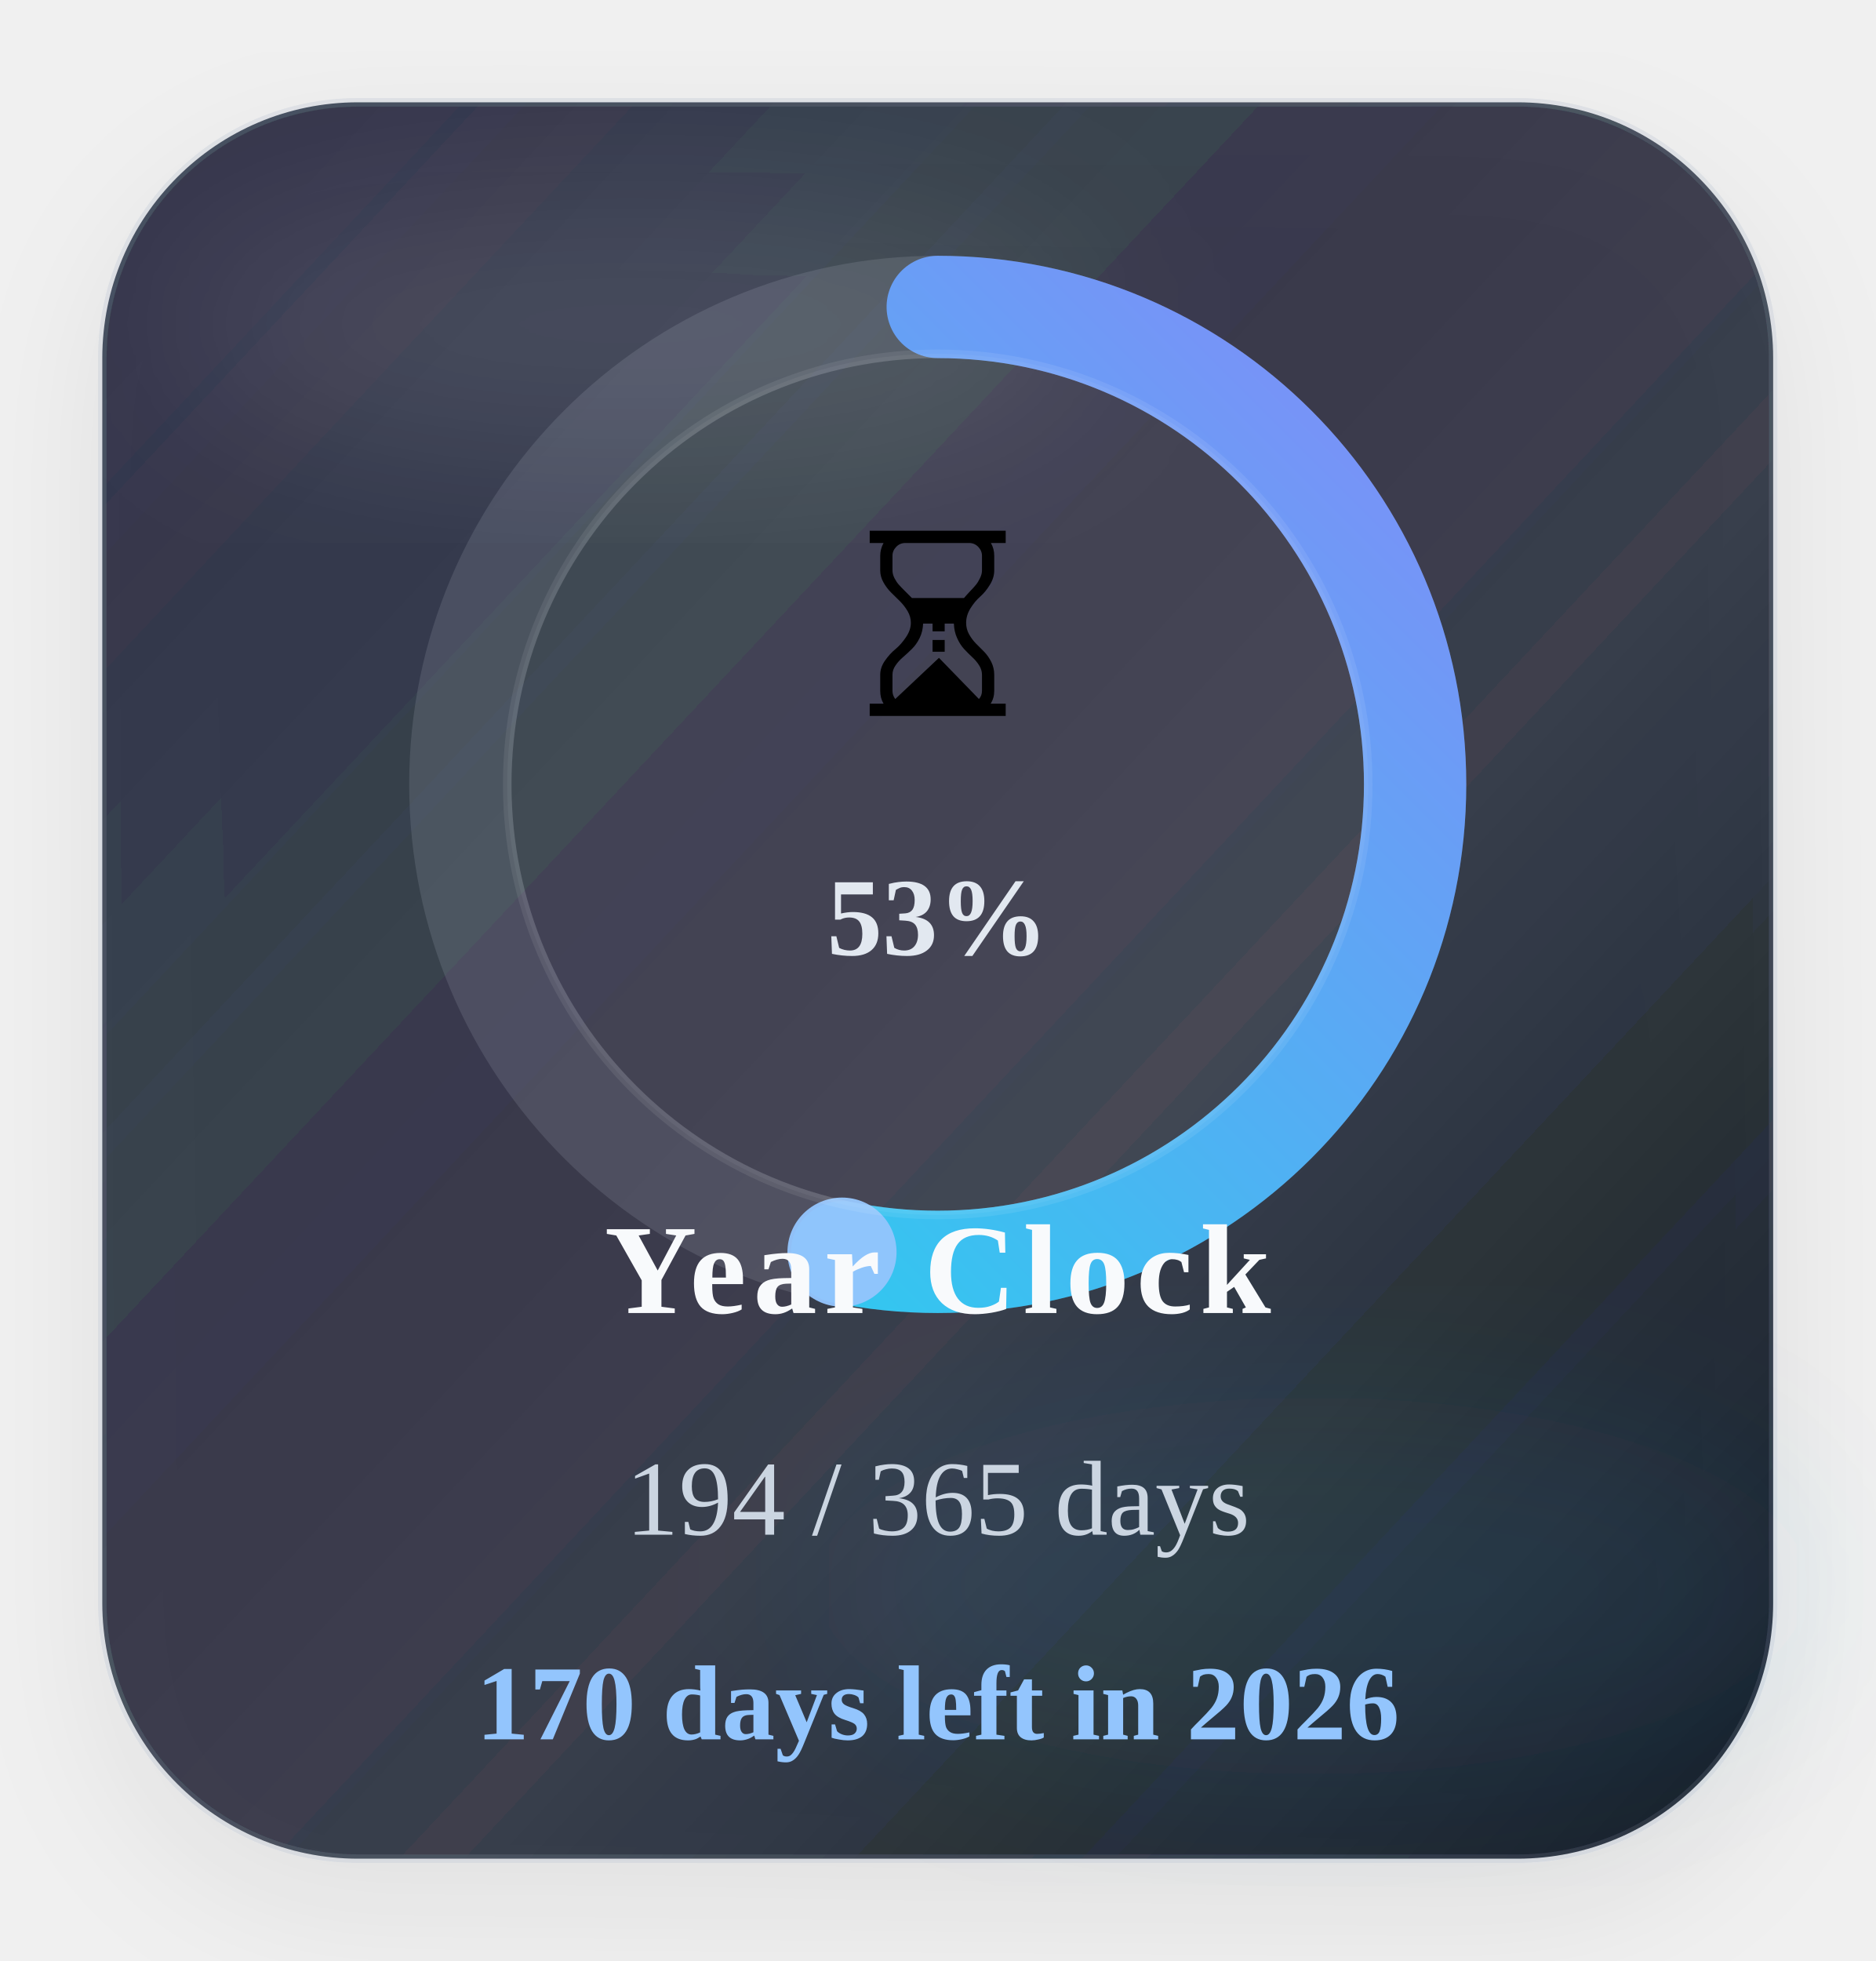
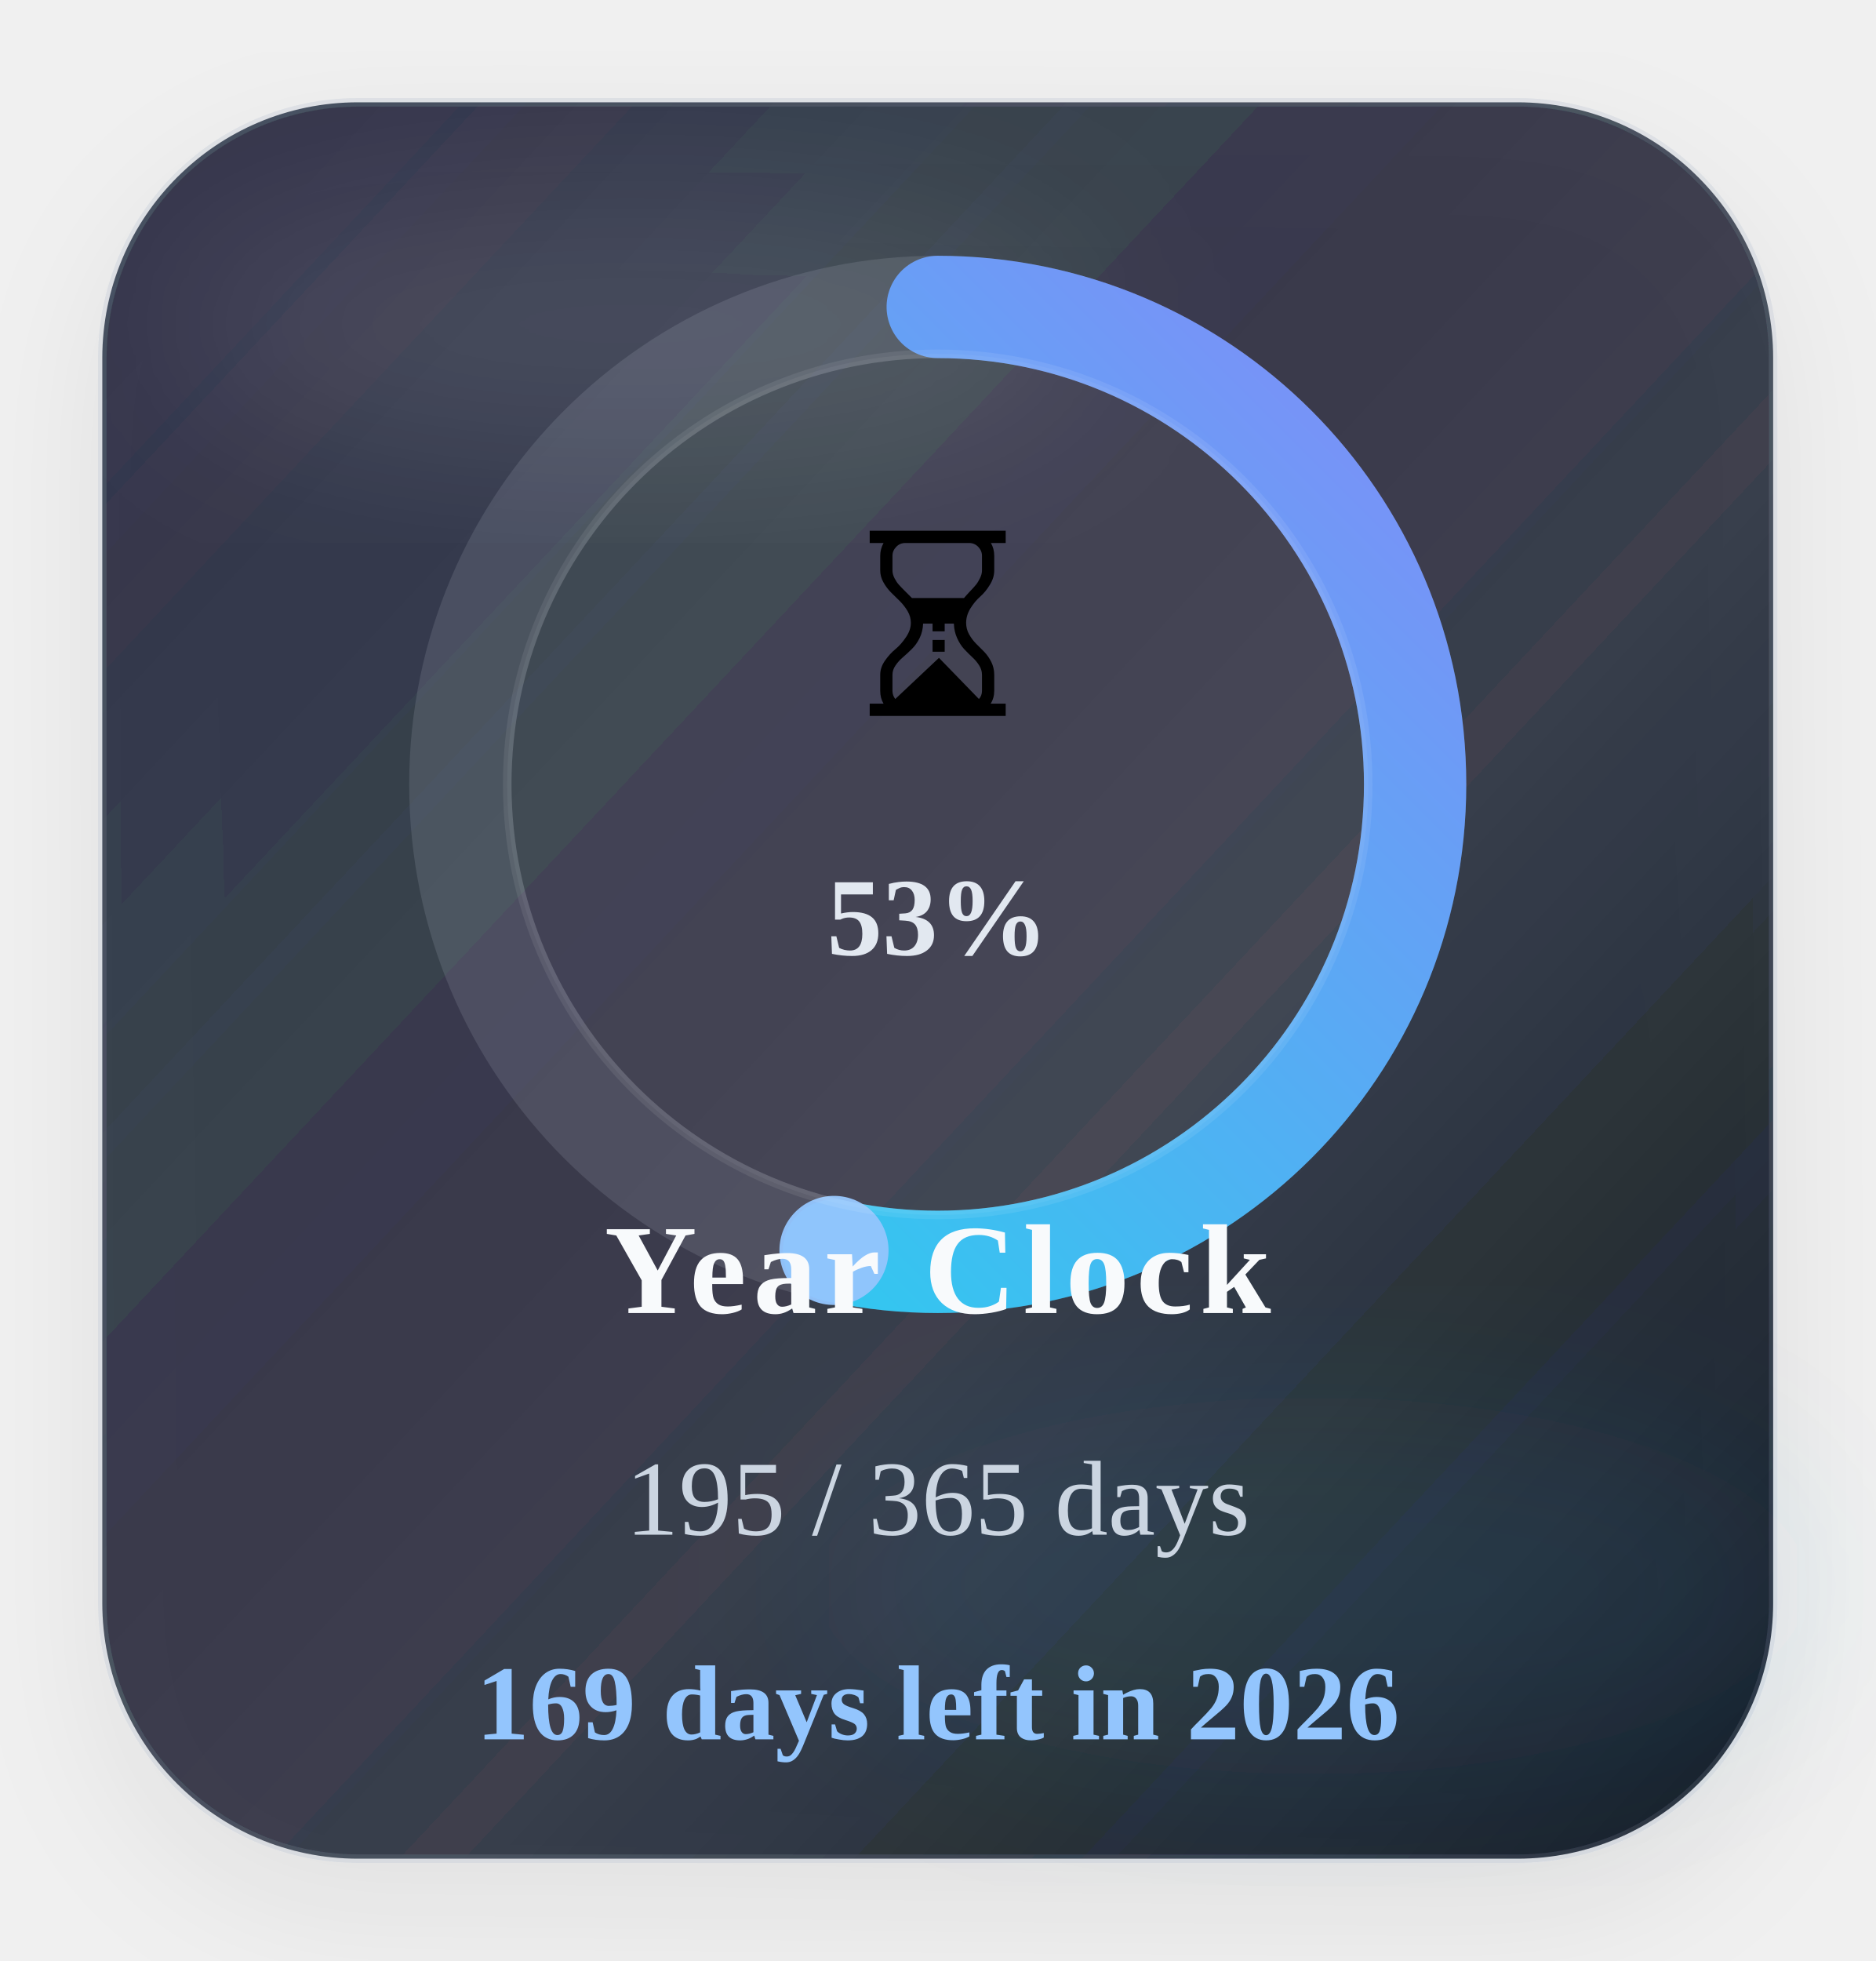
<svg xmlns="http://www.w3.org/2000/svg" width="220" height="230" viewBox="0 0 220 230" role="img" aria-label="Time progress for 2026">
  <defs>
    <linearGradient id="timeGradient" x1="0%" y1="0%" x2="100%" y2="100%">
      <stop offset="0%" stop-color="#22d3ee" />
      <stop offset="100%" stop-color="#818cf8" />
    </linearGradient>
    <linearGradient id="timeCard" x1="0%" y1="0%" x2="100%" y2="100%">
      <stop offset="0%" stop-color="#1c2537" stop-opacity="0.88" />
      <stop offset="60%" stop-color="#111827" stop-opacity="0.8" />
      <stop offset="100%" stop-color="#0b1220" stop-opacity="0.96" />
    </linearGradient>
    <filter id="timeShadow" x="-25%" y="-25%" width="150%" height="150%">
      <feDropShadow dx="0" dy="6" stdDeviation="8" flood-color="#020617" flood-opacity="0.08" />
    </filter>
    <filter id="timeBlur" x="-30%" y="-30%" width="160%" height="160%">
      <feGaussianBlur stdDeviation="10" />
    </filter>
  </defs>
  <rect x="12" y="12" width="196" height="206" rx="30" fill="url(#timeCard)" stroke="#94a3b8" stroke-opacity="0.18" filter="url(#timeShadow)" />
  <ellipse cx="74" cy="38" rx="54" ry="16" fill="#ffffff" fill-opacity="0.09" filter="url(#timeBlur)" />
  <ellipse cx="154" cy="186" rx="58" ry="22" fill="#38bdf8" fill-opacity="0.08" filter="url(#timeBlur)" />
  <circle class="ring-track" cx="110" cy="92" r="56" fill="none" stroke="#cbd5e1" stroke-opacity="0.14" stroke-width="12" />
-   <circle class="progress-ring" cx="110" cy="92" r="56" fill="none" stroke="url(#timeGradient)" stroke-width="12" stroke-linecap="round" stroke-dasharray="351.86" stroke-dashoffset="164.62" data-target-offset="164.62" data-ring-length="351.86" transform="rotate(-90 110 92)" />
-   <circle class="progress-endcap" cx="98.77" cy="146.86" r="6.4" fill="#93c5fd" fill-opacity="0.96" data-center-x="110" data-center-y="92" data-radius="56" data-target-angle="101.5692" />
+   <circle class="progress-ring" cx="110" cy="92" r="56" fill="none" stroke="url(#timeGradient)" stroke-width="12" stroke-linecap="round" stroke-dasharray="351.86" stroke-dashoffset="163.66" data-target-offset="163.66" data-ring-length="351.86" transform="rotate(-90 110 92)" />
+   <circle class="progress-endcap" cx="97.83" cy="146.66" r="6.4" fill="#93c5fd" fill-opacity="0.96" data-center-x="110" data-center-y="92" data-radius="56" data-target-angle="102.5555" />
  <circle class="ring-core" cx="110" cy="92" r="50.5" fill="#ffffff" fill-opacity="0.05" stroke="#ffffff" stroke-opacity="0.08" />
  <text class="progress-emoji" x="110" y="84" text-anchor="middle" font-size="30">⏳</text>
  <text class="progress-percent" x="110" y="112" text-anchor="middle" font-size="13" font-weight="700" fill="#e2e8f0">53%</text>
  <text class="progress-label" x="110" y="154" text-anchor="middle" font-size="15" font-weight="700" letter-spacing="0.8" fill="#f8fafc">Year Clock</text>
-   <text class="progress-value" x="110" y="180" text-anchor="middle" font-size="12.5" fill="#cbd5e1">194 / 365 days</text>
-   <text class="progress-status" data-status-state="remaining" x="110" y="204" text-anchor="middle" font-size="12.5" font-weight="700" fill="#93c5fd">170 days left in 2026</text>
+   <text class="progress-value" x="110" y="180" text-anchor="middle" font-size="12.5" fill="#cbd5e1">195 / 365 days</text>
+   <text class="progress-status" data-status-state="remaining" x="110" y="204" text-anchor="middle" font-size="12.5" font-weight="700" fill="#93c5fd">169 days left in 2026</text>
</svg>
